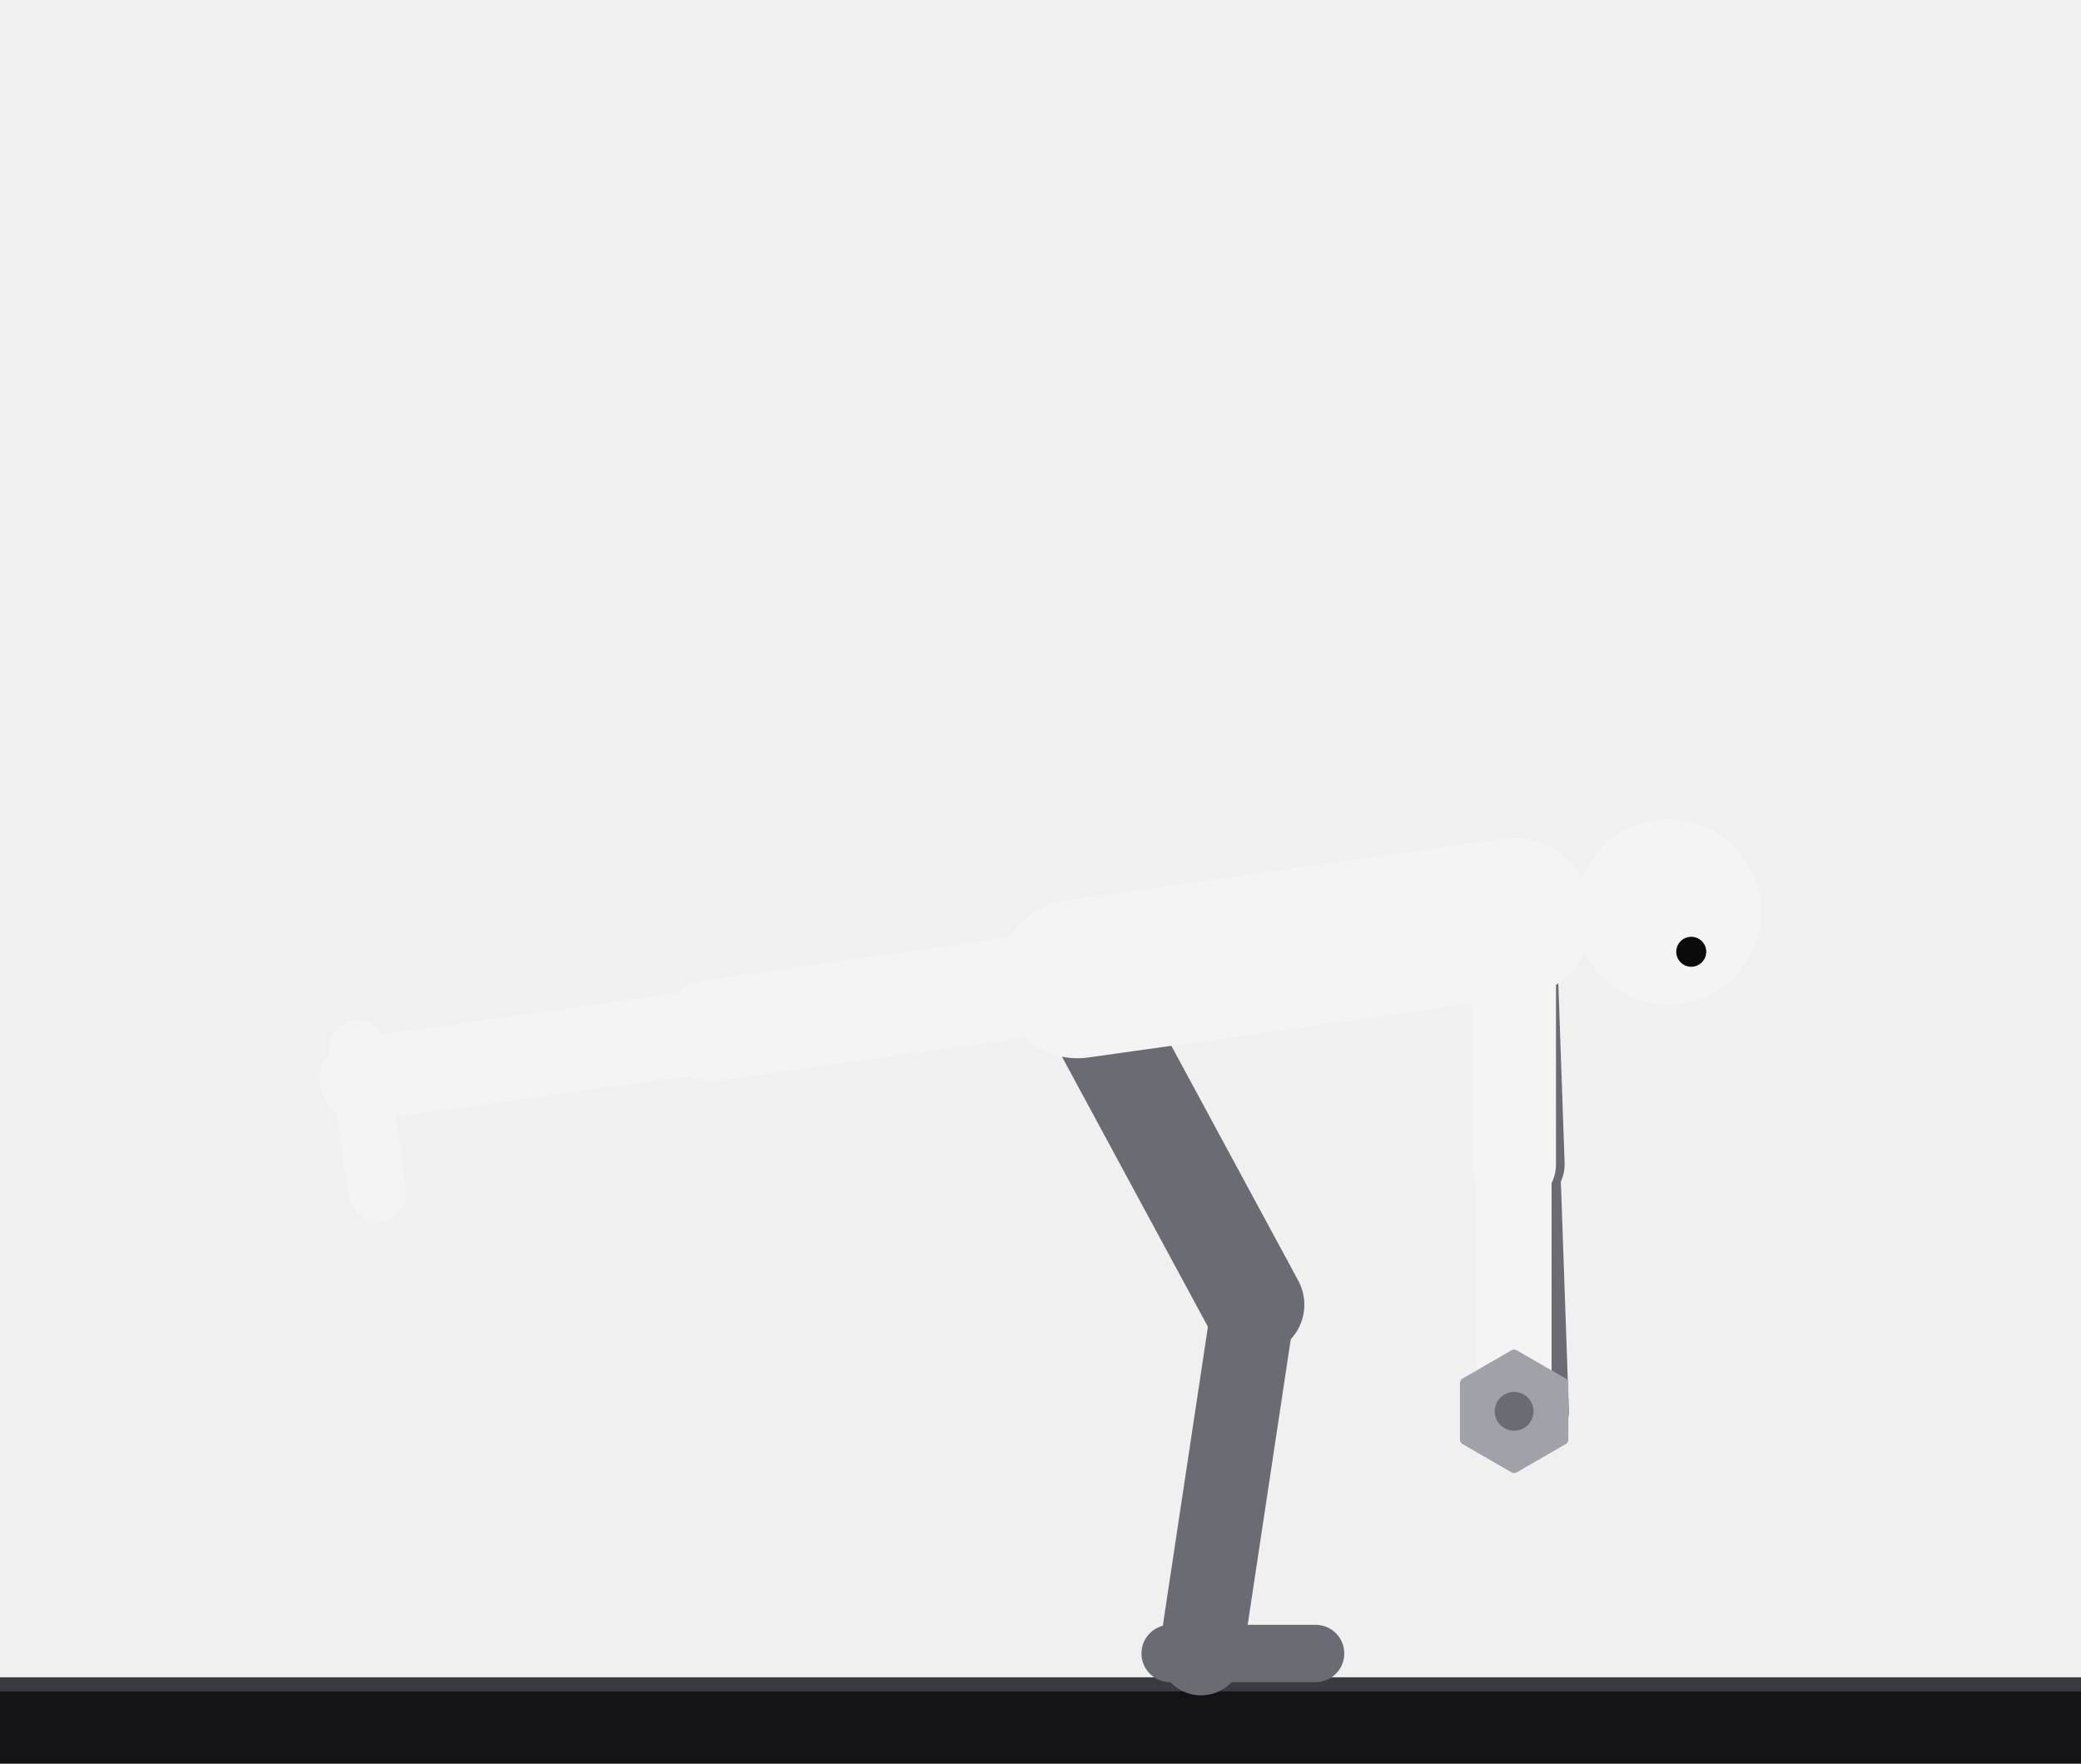
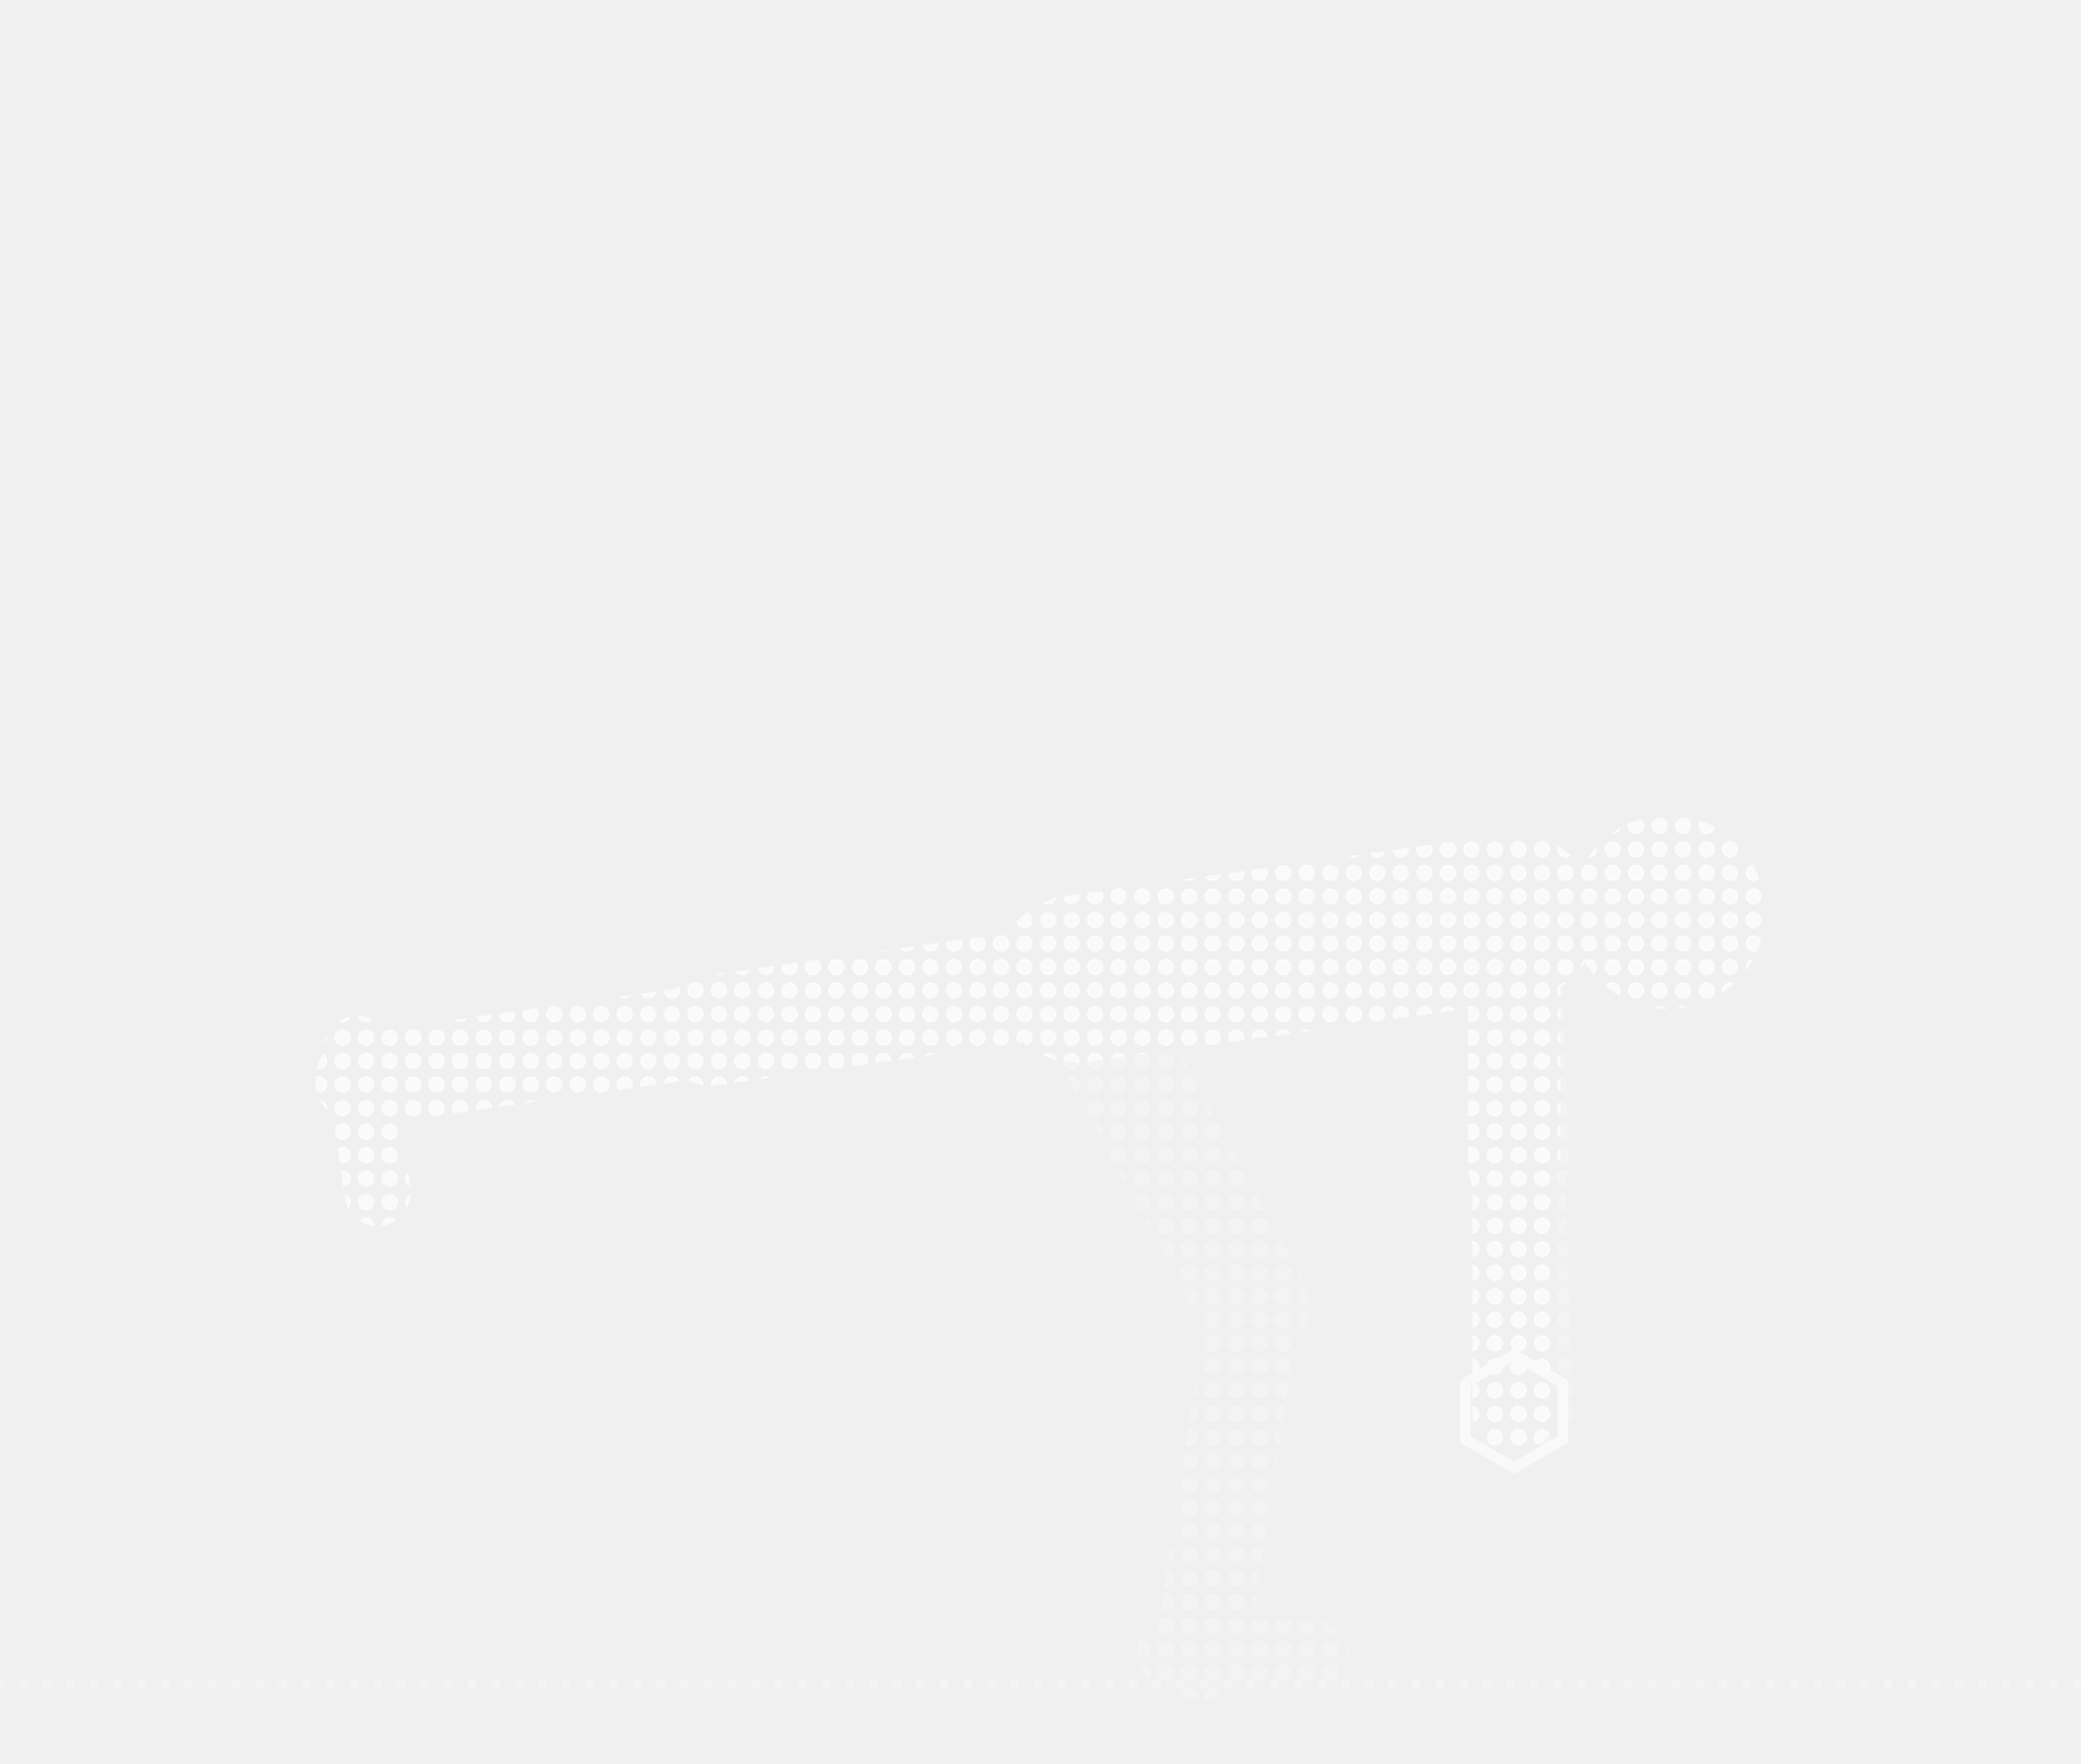
<svg xmlns="http://www.w3.org/2000/svg" width="354" height="300" viewBox="-136.2 -191.0 236.0 200.0" preserveAspectRatio="xMidYMid meet">
-   <rect x="-136.2" y="0" width="236.0" height="9.0" fill="#141416" />
-   <line x1="-136.2" y1="0" x2="99.8" y2="0" stroke="#3A3A41" stroke-width="1.6" />
-   <line x1="35.51" y1="-86.96" x2="36.49" y2="-58.98" stroke="#6B6B74" stroke-width="9.5" stroke-linecap="round" />
-   <line x1="36.49" y1="-58.98" x2="37.47" y2="-30.99" stroke="#6B6B74" stroke-width="8.5" stroke-linecap="round" />
-   <line x1="-14.00" y1="-80.00" x2="5.97" y2="-43.05" stroke="#6B6B74" stroke-width="11.5" stroke-linecap="round" />
-   <line x1="5.97" y1="-43.05" x2="-0.00" y2="-3.50" stroke="#6B6B74" stroke-width="9.5" stroke-linecap="round" />
-   <line x1="-3.50" y1="-3.50" x2="13.00" y2="-3.50" stroke="#6B6B74" stroke-width="6.5" stroke-linecap="round" />
-   <line x1="-14.00" y1="-80.00" x2="35.51" y2="-86.96" stroke="#F4F4F5" stroke-width="18" stroke-linecap="round" />
-   <line x1="35.51" y1="-86.96" x2="53.00" y2="-87.57" stroke="#F4F4F5" stroke-width="7" stroke-linecap="round" />
-   <circle cx="53.00" cy="-87.57" r="10.5" fill="#F4F4F5" />
-   <circle cx="55.60" cy="-83.07" r="1.7" fill="#0B0B0C" />
-   <line x1="-14.00" y1="-80.00" x2="-55.59" y2="-74.15" stroke="#F4F4F5" stroke-width="11.5" stroke-linecap="round" />
-   <line x1="-55.59" y1="-74.15" x2="-95.20" y2="-68.59" stroke="#F4F4F5" stroke-width="9.5" stroke-linecap="round" />
-   <line x1="-95.69" y1="-72.05" x2="-93.39" y2="-55.71" stroke="#F4F4F5" stroke-width="6.5" stroke-linecap="round" />
-   <line x1="35.51" y1="-86.96" x2="35.51" y2="-58.96" stroke="#F4F4F5" stroke-width="9.5" stroke-linecap="round" />
-   <line x1="35.51" y1="-58.96" x2="35.51" y2="-30.96" stroke="#F4F4F5" stroke-width="8.5" stroke-linecap="round" />
-   <polygon points="41.06,-34.16 35.51,-37.36 29.97,-34.16 29.97,-27.76 35.51,-24.56 41.06,-27.76" fill="#A1A1AA" stroke="#A1A1AA" stroke-width="1.2" stroke-linejoin="round" />
-   <circle cx="35.51" cy="-30.96" r="2.2" fill="#6B6B74" />
+   <defs>
+     <pattern id="d" width="2.667" height="2.667" patternUnits="userSpaceOnUse">
+       <circle cx="1.333" cy="1.333" r="0.933" fill="#FAFAFA" />
+     </pattern>
+   </defs>
+   <line x1="-136.22" y1="0.00" x2="99.78" y2="0.00" stroke="#FAFAFA" stroke-width="1.067" stroke-linecap="round" stroke-dasharray="0.01 2.667" opacity="0.4" />
+   <mask id="m1" maskUnits="userSpaceOnUse" x="-136.2" y="-191.0" width="236.0" height="200.0">
+     <line x1="35.51" y1="-86.96" x2="36.49" y2="-58.98" stroke="#5A5A5A" stroke-width="10.5" stroke-linecap="round" />
+     <line x1="36.49" y1="-58.98" x2="37.47" y2="-30.99" stroke="#5A5A5A" stroke-width="9.5" stroke-linecap="round" />
+     <line x1="-14.00" y1="-80.00" x2="5.97" y2="-43.05" stroke="#5A5A5A" stroke-width="12.5" stroke-linecap="round" />
+     <line x1="5.97" y1="-43.05" x2="-0.00" y2="-3.50" stroke="#5A5A5A" stroke-width="10.5" stroke-linecap="round" />
+     <line x1="-3.50" y1="-3.50" x2="13.00" y2="-3.50" stroke="#5A5A5A" stroke-width="7.5" stroke-linecap="round" />
+     <line x1="-14.00" y1="-80.00" x2="35.51" y2="-86.96" stroke="#FFFFFF" stroke-width="19" stroke-linecap="round" />
+     <line x1="35.51" y1="-86.96" x2="53.00" y2="-87.57" stroke="#FFFFFF" stroke-width="8" stroke-linecap="round" />
+     <circle cx="53.00" cy="-87.57" r="11.0" fill="#FFFFFF" />
+     <line x1="-14.00" y1="-80.00" x2="-55.59" y2="-74.15" stroke="#FFFFFF" stroke-width="12.5" stroke-linecap="round" />
+     <line x1="-55.59" y1="-74.15" x2="-95.20" y2="-68.59" stroke="#FFFFFF" stroke-width="10.5" stroke-linecap="round" />
+     <line x1="-95.69" y1="-72.05" x2="-93.39" y2="-55.71" stroke="#FFFFFF" stroke-width="7.5" stroke-linecap="round" />
+     <line x1="35.51" y1="-86.96" x2="35.51" y2="-58.96" stroke="#FFFFFF" stroke-width="10.5" stroke-linecap="round" />
+     <line x1="35.51" y1="-58.96" x2="35.51" y2="-30.96" stroke="#FFFFFF" stroke-width="9.5" stroke-linecap="round" />
+   </mask>
+   <rect x="-136.2" y="-191.0" width="236.0" height="200.0" fill="url(#d)" mask="url(#m1)" />
+   <g>
+     <polygon points="41.06,-34.16 35.51,-37.36 29.97,-34.16 29.97,-27.76 35.51,-24.56 41.06,-27.76" fill="none" stroke="#FAFAFA" stroke-width="1.2" opacity="0.9" stroke-linejoin="round" />
+   </g>
</svg>
